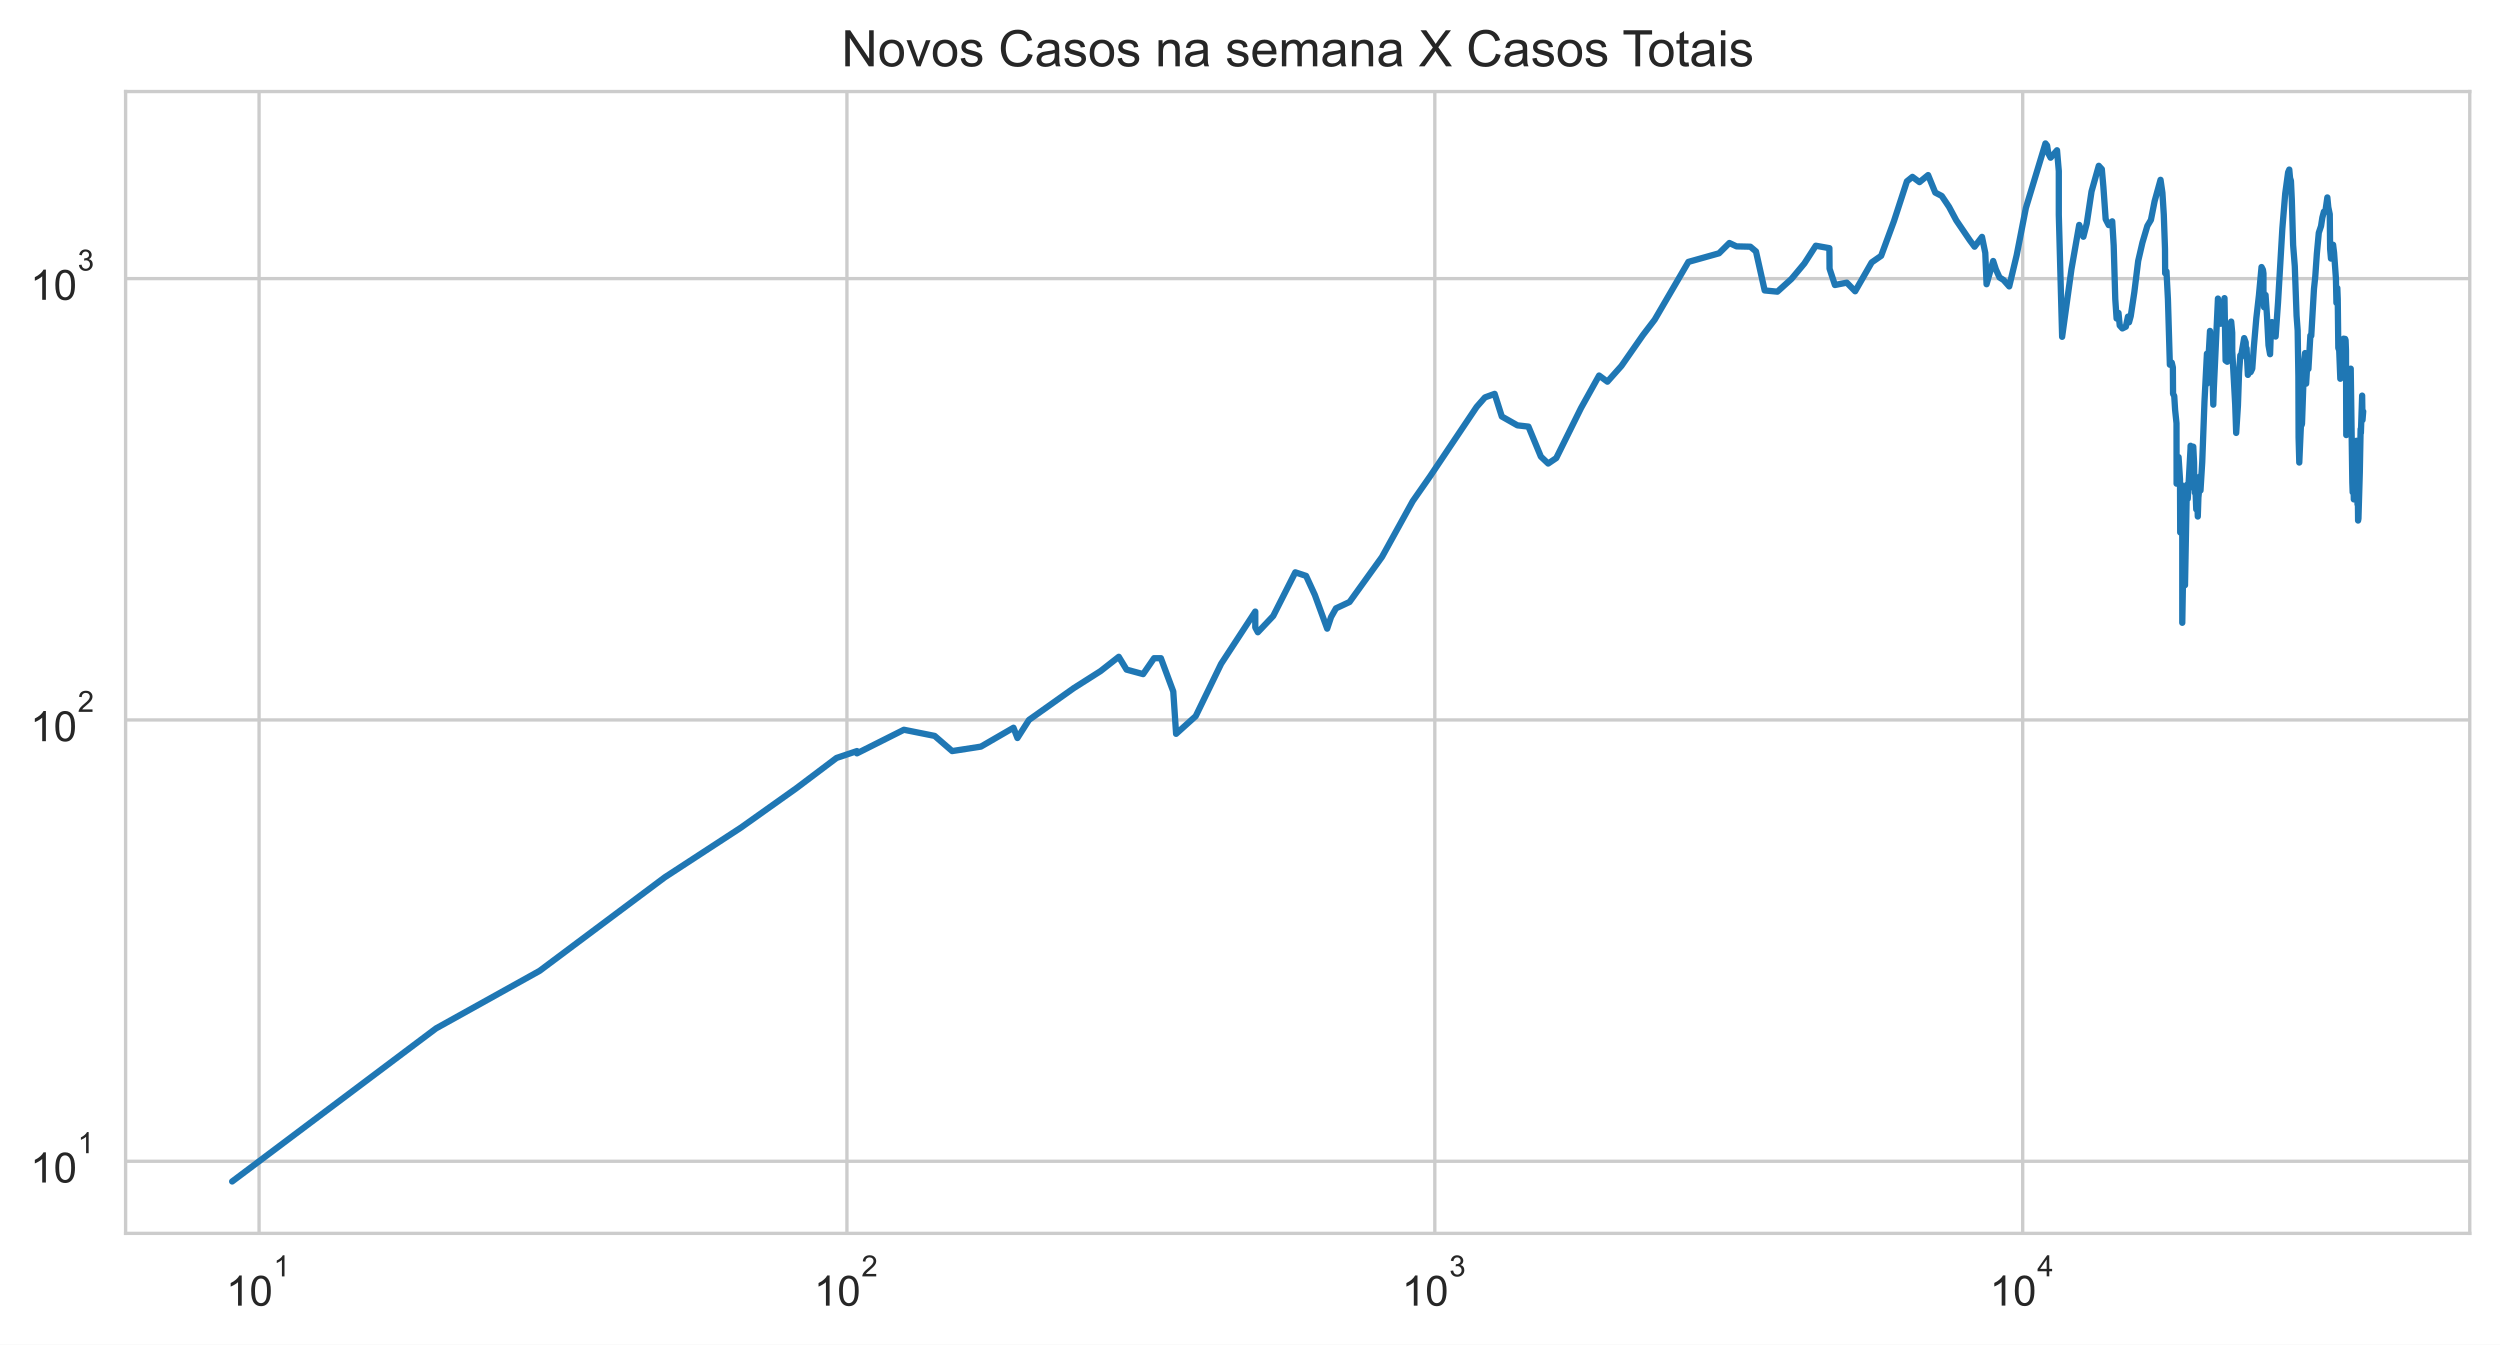
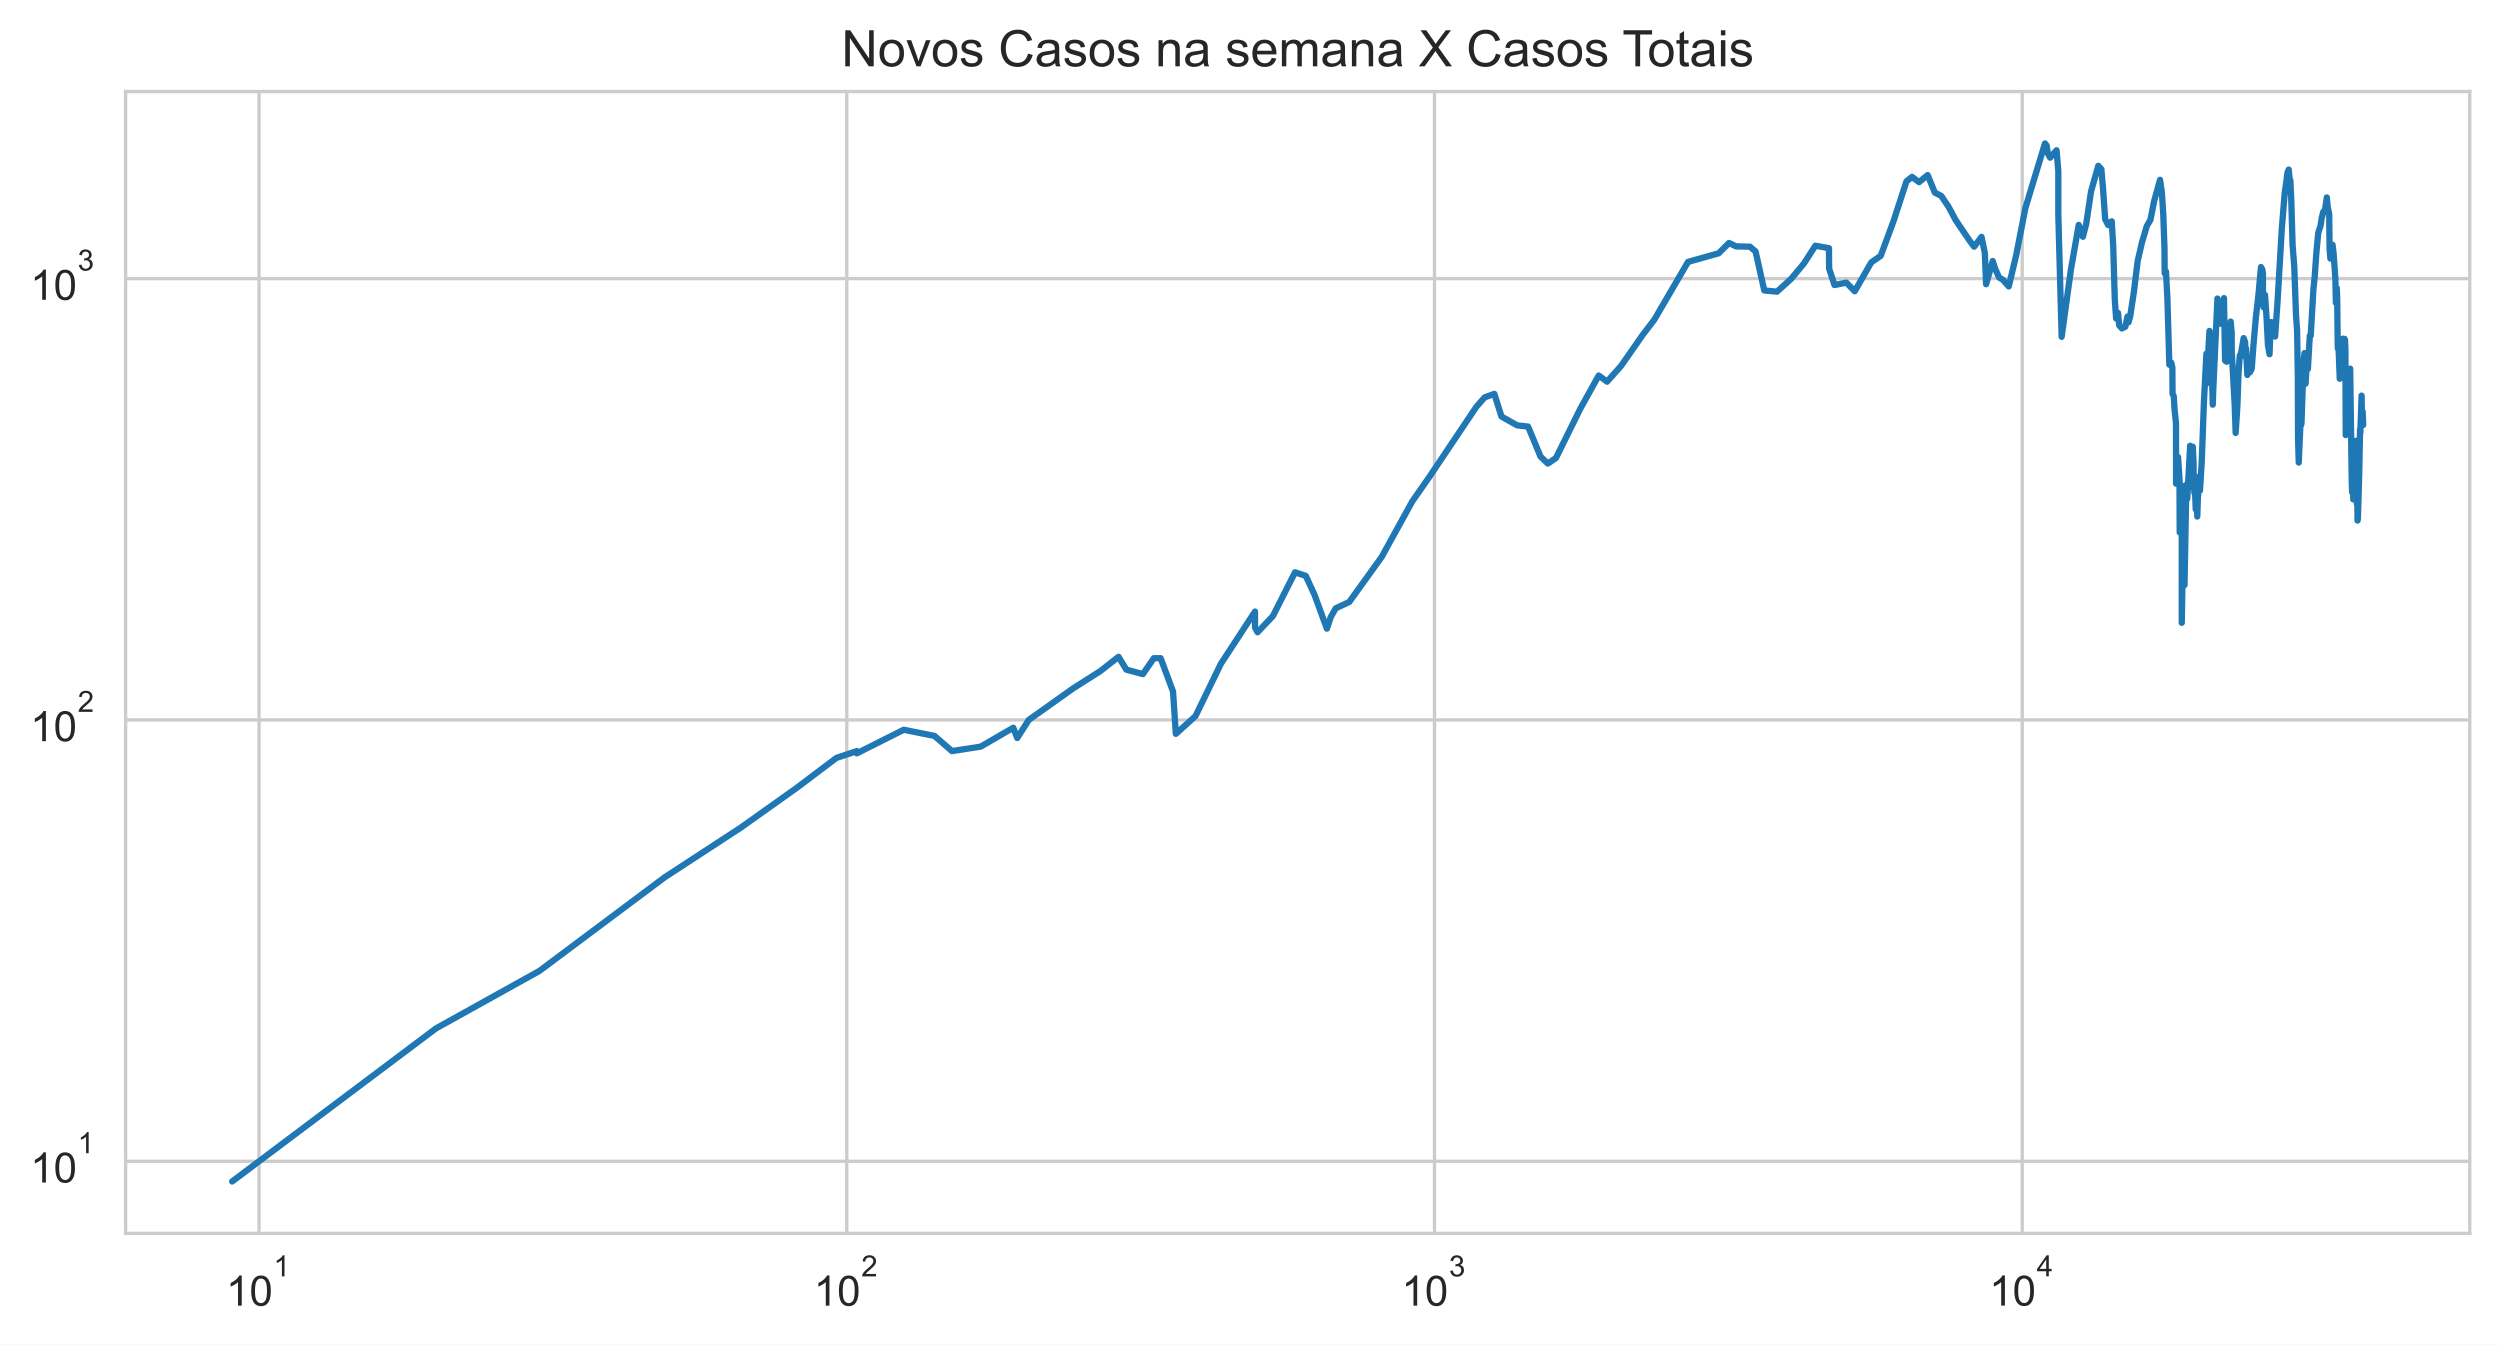
<svg xmlns="http://www.w3.org/2000/svg" xmlns:xlink="http://www.w3.org/1999/xlink" height="320.089pt" version="1.1" viewBox="0 0 595.1 320.089" width="595.1pt">
  <defs>
    <style type="text/css">*{stroke-linecap:butt;stroke-linejoin:round;}</style>
  </defs>
  <g id="figure_1">
    <g id="patch_1">
      <path d="M 0 320.089  L 595.1 320.089  L 595.1 0  L 0 0  z " style="fill:#ffffff;" />
    </g>
    <g id="axes_1">
      <g id="patch_2">
        <path d="M 29.9 293.589  L 587.9 293.589  L 587.9 21.789  L 29.9 21.789  z " style="fill:#ffffff;" />
      </g>
      <g id="matplotlib.axis_1">
        <g id="xtick_1">
          <g id="line2d_1">
-             <path clip-path="url(#p45e9670fdd)" d="M 61.667 293.589  L 61.667 21.789  " style="fill:none;stroke:#cccccc;stroke-linecap:round;stroke-width:0.8;" />
+             <path clip-path="url(#p75458b677f)" d="M 61.665 293.589  L 61.665 21.789  " style="fill:none;stroke:#cccccc;stroke-linecap:round;stroke-width:0.8;" />
          </g>
          <g id="text_1">
-             <g style="fill:#262626;" transform="translate(53.81687 310.9019)scale(0.1 -0.1)">
+             <g style="fill:#262626;" transform="translate(53.8152 310.9019)scale(0.1 -0.1)">
              <defs>
                <path d="M 2384 0  L 1822 0  L 1822 3584  Q 1619 3391 1289 3197  Q 959 3003 697 2906  L 697 3450  Q 1169 3672 1522 3987  Q 1875 4303 2022 4600  L 2384 4600  L 2384 0  z " id="ArialMT-31" transform="scale(0.015625)" />
                <path d="M 266 2259  Q 266 3072 433 3567  Q 600 4063 929 4331  Q 1259 4600 1759 4600  Q 2128 4600 2406 4451  Q 2684 4303 2865 4023  Q 3047 3744 3150 3342  Q 3253 2941 3253 2259  Q 3253 1453 3087 958  Q 2922 463 2592 192  Q 2263 -78 1759 -78  Q 1097 -78 719 397  Q 266 969 266 2259  z M 844 2259  Q 844 1131 1108 757  Q 1372 384 1759 384  Q 2147 384 2411 759  Q 2675 1134 2675 2259  Q 2675 3391 2411 3762  Q 2147 4134 1753 4134  Q 1366 4134 1134 3806  Q 844 3388 844 2259  z " id="ArialMT-30" transform="scale(0.015625)" />
              </defs>
              <use transform="translate(0 0.99375)" xlink:href="#ArialMT-31" />
              <use transform="translate(55.61523 0.99375)" xlink:href="#ArialMT-30" />
              <use transform="translate(112.9728 70.6875)scale(0.7)" xlink:href="#ArialMT-31" />
            </g>
          </g>
        </g>
        <g id="xtick_2">
          <g id="line2d_2">
-             <path clip-path="url(#p45e9670fdd)" d="M 201.605 293.589  L 201.605 21.789  " style="fill:none;stroke:#cccccc;stroke-linecap:round;stroke-width:0.8;" />
+             <path clip-path="url(#p75458b677f)" d="M 201.567 293.589  L 201.567 21.789  " style="fill:none;stroke:#cccccc;stroke-linecap:round;stroke-width:0.8;" />
          </g>
          <g id="text_2">
-             <g style="fill:#262626;" transform="translate(193.7554 310.9019)scale(0.1 -0.1)">
+             <g style="fill:#262626;" transform="translate(193.7171 310.9019)scale(0.1 -0.1)">
              <defs>
                <path d="M 3222 541  L 3222 0  L 194 0  Q 188 203 259 391  Q 375 700 629 1000  Q 884 1300 1366 1694  Q 2113 2306 2375 2664  Q 2638 3022 2638 3341  Q 2638 3675 2398 3904  Q 2159 4134 1775 4134  Q 1369 4134 1125 3890  Q 881 3647 878 3216  L 300 3275  Q 359 3922 746 4261  Q 1134 4600 1788 4600  Q 2447 4600 2831 4234  Q 3216 3869 3216 3328  Q 3216 3053 3103 2787  Q 2991 2522 2730 2228  Q 2469 1934 1863 1422  Q 1356 997 1212 845  Q 1069 694 975 541  L 3222 541  z " id="ArialMT-32" transform="scale(0.015625)" />
              </defs>
              <use transform="translate(0 0.99375)" xlink:href="#ArialMT-31" />
              <use transform="translate(55.61523 0.99375)" xlink:href="#ArialMT-30" />
              <use transform="translate(112.9728 70.6875)scale(0.7)" xlink:href="#ArialMT-32" />
            </g>
          </g>
        </g>
        <g id="xtick_3">
          <g id="line2d_3">
-             <path clip-path="url(#p45e9670fdd)" d="M 341.544 293.589  L 341.544 21.789  " style="fill:none;stroke:#cccccc;stroke-linecap:round;stroke-width:0.8;" />
+             <path clip-path="url(#p75458b677f)" d="M 341.469 293.589  L 341.469 21.789  " style="fill:none;stroke:#cccccc;stroke-linecap:round;stroke-width:0.8;" />
          </g>
          <g id="text_3">
-             <g style="fill:#262626;" transform="translate(333.6939 310.9019)scale(0.1 -0.1)">
+             <g style="fill:#262626;" transform="translate(333.6189 310.9019)scale(0.1 -0.1)">
              <defs>
                <path d="M 269 1209  L 831 1284  Q 928 806 1161 595  Q 1394 384 1728 384  Q 2125 384 2398 659  Q 2672 934 2672 1341  Q 2672 1728 2419 1979  Q 2166 2231 1775 2231  Q 1616 2231 1378 2169  L 1441 2663  Q 1497 2656 1531 2656  Q 1891 2656 2178 2843  Q 2466 3031 2466 3422  Q 2466 3731 2256 3934  Q 2047 4138 1716 4138  Q 1388 4138 1169 3931  Q 950 3725 888 3313  L 325 3413  Q 428 3978 793 4289  Q 1159 4600 1703 4600  Q 2078 4600 2393 4439  Q 2709 4278 2876 4000  Q 3044 3722 3044 3409  Q 3044 3113 2884 2869  Q 2725 2625 2413 2481  Q 2819 2388 3044 2092  Q 3269 1797 3269 1353  Q 3269 753 2831 336  Q 2394 -81 1725 -81  Q 1122 -81 723 278  Q 325 638 269 1209  z " id="ArialMT-33" transform="scale(0.015625)" />
              </defs>
              <use transform="translate(0 0.99375)" xlink:href="#ArialMT-31" />
              <use transform="translate(55.61523 0.99375)" xlink:href="#ArialMT-30" />
              <use transform="translate(112.9728 70.6875)scale(0.7)" xlink:href="#ArialMT-33" />
            </g>
          </g>
        </g>
        <g id="xtick_4">
          <g id="line2d_4">
-             <path clip-path="url(#p45e9670fdd)" d="M 481.482 293.589  L 481.482 21.789  " style="fill:none;stroke:#cccccc;stroke-linecap:round;stroke-width:0.8;" />
+             <path clip-path="url(#p75458b677f)" d="M 481.371 293.589  L 481.371 21.789  " style="fill:none;stroke:#cccccc;stroke-linecap:round;stroke-width:0.8;" />
          </g>
          <g id="text_4">
-             <g style="fill:#262626;" transform="translate(473.6323 310.8019)scale(0.1 -0.1)">
+             <g style="fill:#262626;" transform="translate(473.5208 310.8019)scale(0.1 -0.1)">
              <defs>
                <path d="M 2069 0  L 2069 1097  L 81 1097  L 81 1613  L 2172 4581  L 2631 4581  L 2631 1613  L 3250 1613  L 3250 1097  L 2631 1097  L 2631 0  L 2069 0  z M 2069 1613  L 2069 3678  L 634 1613  L 2069 1613  z " id="ArialMT-34" transform="scale(0.015625)" />
              </defs>
              <use transform="translate(0 0.201563)" xlink:href="#ArialMT-31" />
              <use transform="translate(55.61523 0.201563)" xlink:href="#ArialMT-30" />
              <use transform="translate(112.9728 69.89531)scale(0.7)" xlink:href="#ArialMT-34" />
            </g>
          </g>
        </g>
        <g id="xtick_5" />
        <g id="xtick_6" />
        <g id="xtick_7" />
        <g id="xtick_8" />
        <g id="xtick_9" />
        <g id="xtick_10" />
        <g id="xtick_11" />
        <g id="xtick_12" />
        <g id="xtick_13" />
        <g id="xtick_14" />
        <g id="xtick_15" />
        <g id="xtick_16" />
        <g id="xtick_17" />
        <g id="xtick_18" />
        <g id="xtick_19" />
        <g id="xtick_20" />
        <g id="xtick_21" />
        <g id="xtick_22" />
        <g id="xtick_23" />
        <g id="xtick_24" />
        <g id="xtick_25" />
        <g id="xtick_26" />
        <g id="xtick_27" />
        <g id="xtick_28" />
        <g id="xtick_29" />
        <g id="xtick_30" />
        <g id="xtick_31" />
        <g id="xtick_32" />
        <g id="xtick_33" />
        <g id="xtick_34" />
        <g id="xtick_35" />
        <g id="xtick_36" />
      </g>
      <g id="matplotlib.axis_2">
        <g id="ytick_1">
          <g id="line2d_5">
-             <path clip-path="url(#p45e9670fdd)" d="M 29.9 276.428  L 587.9 276.428  " style="fill:none;stroke:#cccccc;stroke-linecap:round;stroke-width:0.8;" />
+             <path clip-path="url(#p75458b677f)" d="M 29.9 276.428  L 587.9 276.428  " style="fill:none;stroke:#cccccc;stroke-linecap:round;stroke-width:0.8;" />
          </g>
          <g id="text_5">
            <g style="fill:#262626;" transform="translate(7.2 281.5839)scale(0.1 -0.1)">
              <use transform="translate(0 0.99375)" xlink:href="#ArialMT-31" />
              <use transform="translate(55.61523 0.99375)" xlink:href="#ArialMT-30" />
              <use transform="translate(112.9728 70.6875)scale(0.7)" xlink:href="#ArialMT-31" />
            </g>
          </g>
        </g>
        <g id="ytick_2">
          <g id="line2d_6">
-             <path clip-path="url(#p45e9670fdd)" d="M 29.9 171.371  L 587.9 171.371  " style="fill:none;stroke:#cccccc;stroke-linecap:round;stroke-width:0.8;" />
+             <path clip-path="url(#p75458b677f)" d="M 29.9 171.371  L 587.9 171.371  " style="fill:none;stroke:#cccccc;stroke-linecap:round;stroke-width:0.8;" />
          </g>
          <g id="text_6">
            <g style="fill:#262626;" transform="translate(7.2 176.5268)scale(0.1 -0.1)">
              <use transform="translate(0 0.99375)" xlink:href="#ArialMT-31" />
              <use transform="translate(55.61523 0.99375)" xlink:href="#ArialMT-30" />
              <use transform="translate(112.9728 70.6875)scale(0.7)" xlink:href="#ArialMT-32" />
            </g>
          </g>
        </g>
        <g id="ytick_3">
          <g id="line2d_7">
-             <path clip-path="url(#p45e9670fdd)" d="M 29.9 66.314  L 587.9 66.314  " style="fill:none;stroke:#cccccc;stroke-linecap:round;stroke-width:0.8;" />
+             <path clip-path="url(#p75458b677f)" d="M 29.9 66.314  L 587.9 66.314  " style="fill:none;stroke:#cccccc;stroke-linecap:round;stroke-width:0.8;" />
          </g>
          <g id="text_7">
            <g style="fill:#262626;" transform="translate(7.2 71.46976)scale(0.1 -0.1)">
              <use transform="translate(0 0.99375)" xlink:href="#ArialMT-31" />
              <use transform="translate(55.61523 0.99375)" xlink:href="#ArialMT-30" />
              <use transform="translate(112.9728 70.6875)scale(0.7)" xlink:href="#ArialMT-33" />
            </g>
          </g>
        </g>
        <g id="ytick_4" />
        <g id="ytick_5" />
        <g id="ytick_6" />
        <g id="ytick_7" />
        <g id="ytick_8" />
        <g id="ytick_9" />
        <g id="ytick_10" />
        <g id="ytick_11" />
        <g id="ytick_12" />
        <g id="ytick_13" />
        <g id="ytick_14" />
        <g id="ytick_15" />
        <g id="ytick_16" />
        <g id="ytick_17" />
        <g id="ytick_18" />
        <g id="ytick_19" />
        <g id="ytick_20" />
        <g id="ytick_21" />
        <g id="ytick_22" />
        <g id="ytick_23" />
      </g>
      <g id="line2d_8">
-         <path clip-path="url(#p45e9670fdd)" d="M 55.264 281.235  L 103.793 244.802  L 128.434 231.11  L 158.252 208.828  L 176.353 197.018  L 189.545 187.644  L 199.124 180.425  L 203.989 178.786  L 203.989 179.326  L 215.167 173.711  L 222.487 175.175  L 226.651 178.786  L 233.495 177.725  L 241.25 173.233  L 242.192 175.674  L 244.935 171.371  L 255.567 163.819  L 261.97 159.752  L 266.313 156.346  L 268.17 159.4  L 272.105 160.465  L 274.715 156.675  L 276.336 156.675  L 279.284 164.599  L 279.958 174.682  L 284.629 170.467  L 290.675 158.017  L 298.807 145.578  L 298.807 149.36  L 299.418 150.5  L 303.074 146.627  L 308.333 136.234  L 310.902 137.087  L 312.98 141.608  L 315.922 149.642  L 316.841 146.893  L 318.016 144.807  L 321.241 143.302  L 328.962 132.582  L 336.278 119.31  L 340.378 113.437  L 351.5 96.857  L 353.479 94.597  L 355.782 93.756  L 357.489 99.141  L 361.206 101.25  L 363.831 101.545  L 366.791 108.694  L 368.53 110.34  L 370.449 109.042  L 376.348 97.125  L 380.648 89.393  L 382.627 90.853  L 385.965 87.105  L 391.097 79.744  L 393.883 76.097  L 401.908 62.34  L 409.196 60.295  L 411.661 57.843  L 413.363 58.646  L 416.647 58.723  L 417.992 59.857  L 420.064 69.137  L 423.092 69.429  L 426.43 66.405  L 429.508 62.718  L 432.233 58.492  L 435.467 59.072  L 435.506 63.957  L 436.787 67.845  L 439.611 67.282  L 441.6 69.331  L 445.535 62.465  L 447.787 60.899  L 450.841 52.621  L 453.921 43.162  L 455.236 42.103  L 456.916 43.355  L 458.966 41.676  L 460.676 45.849  L 462.214 46.643  L 463.95 49.235  L 465.669 52.452  L 468.871 57.166  L 470.026 58.723  L 471.791 56.389  L 472.577 60.215  L 472.879 67.656  L 474.455 62.131  L 475.086 64.087  L 475.964 66.041  L 476.908 66.634  L 478.275 68.176  L 480.05 60.737  L 482.237 49.518  L 486.898 34.144  L 487.291 34.643  L 487.572 36.503  L 488.12 37.536  L 489.653 35.773  L 490.077 40.729  L 490.077 51.158  L 490.868 80.175  L 493.087 64.087  L 494.932 53.543  L 495.927 56.352  L 496.732 53.199  L 497.865 45.588  L 499.59 39.47  L 500.317 40.262  L 500.69 44.5  L 501.233 52.184  L 501.953 53.577  L 502.793 52.689  L 503.143 58.454  L 503.517 71.171  L 503.833 75.815  L 504.286 74.486  L 504.577 77.475  L 505.21 78.179  L 506.035 77.767  L 506.536 75.368  L 506.793 76.723  L 507.197 75.257  L 508.054 69.576  L 508.97 62.131  L 509.978 57.767  L 511.153 53.785  L 512.005 52.351  L 512.881 47.905  L 514.293 42.806  L 514.738 45.878  L 515.068 51.092  L 515.357 59.267  L 515.395 65.054  L 515.708 64.612  L 516.053 71.222  L 516.512 86.818  L 516.965 86.321  L 517.228 87.467  L 517.272 93.756  L 517.555 94.259  L 517.763 97.575  L 518.096 100.762  L 518.116 115.134  L 518.375 115.134  L 518.587 108.809  L 518.926 114.082  L 518.975 126.734  L 519.24 115.401  L 519.465 126.392  L 519.468 148.247  L 519.757 131.427  L 520.119 139.291  L 520.119 139.291  L 520.567 115.401  L 520.775 118.731  L 521.427 106.882  L 521.449 106.112  L 521.449 113.181  L 521.863 106.993  L 522.085 106.33  L 522.272 110.101  L 522.324 116.347  L 522.47 116.347  L 522.47 117.314  L 522.535 114.474  L 522.794 121.246  L 523.052 119.31  L 523.163 122.95  L 523.306 118.444  L 523.492 116.484  L 523.626 113.437  L 523.805 116.759  L 524.219 109.982  L 524.755 95.539  L 525.337 84.179  L 525.357 91.325  L 526.068 78.775  L 526.344 81.365  L 526.617 87.105  L 526.848 96.325  L 526.974 92.605  L 526.974 92.605  L 527.961 71.07  L 528.372 76.21  L 528.597 77.069  L 528.926 75.703  L 529.516 70.969  L 529.516 70.969  L 529.778 85.828  L 530.166 86.109  L 530.672 79.197  L 531.111 76.552  L 531.355 79.197  L 531.363 83.91  L 531.371 83.709  L 532.06 96.237  L 532.3 103.051  L 532.717 96.59  L 532.986 88.717  L 533.285 84.586  L 533.543 84.314  L 534.2 80.485  L 534.564 81.492  L 534.645 84.996  L 534.77 82.914  L 535.085 89.242  L 535.464 88.568  L 535.748 88.568  L 536.13 87.758  L 536.522 82.392  L 537.099 75.703  L 537.712 70.317  L 538.335 63.569  L 538.665 64.218  L 538.793 65.098  L 538.793 69.04  L 538.947 73.142  L 539.293 70.217  L 539.651 75.479  L 539.996 82.198  L 540.368 84.314  L 540.488 80.923  L 540.8 76.666  L 541.038 79.197  L 541.404 78.715  L 541.687 80.113  L 542.262 71.991  L 543.292 54.378  L 543.974 46.054  L 544.662 41.016  L 544.938 40.365  L 545.12 42.372  L 545.333 43.052  L 545.543 47.571  L 545.855 58.338  L 546.25 63.355  L 546.676 75.146  L 546.933 78.655  L 547.105 89.696  L 547.156 104.188  L 547.319 110.101  L 547.782 99.706  L 547.89 101.152  L 547.968 100.859  L 548.478 86.109  L 548.698 84.044  L 548.794 89.925  L 548.951 91.325  L 549.276 85.968  L 549.495 87.831  L 549.96 79.867  L 550.172 79.928  L 550.82 68.75  L 551.121 65.905  L 551.504 60.375  L 551.965 55.408  L 552.496 53.82  L 552.813 51.784  L 553.18 50.379  L 553.51 50.443  L 554.002 47  L 554.228 49.329  L 554.574 50.994  L 554.662 59.267  L 554.864 61.552  L 555.369 58.262  L 555.601 60.136  L 556.039 66.268  L 556.162 72.094  L 556.373 68.558  L 556.476 71.171  L 556.61 82.849  L 556.823 83.376  L 557.086 90.156  L 557.247 88.42  L 557.745 80.986  L 557.887 80.61  L 558.077 81.302  L 558.233 80.672  L 558.343 80.986  L 558.436 83.442  L 558.506 103.564  L 559.094 90.002  L 559.244 90.156  L 559.479 88.568  L 559.482 90.31  L 559.566 87.758  L 559.945 114.869  L 560.029 117.174  L 560.095 112.173  L 560.155 113.952  L 560.227 114.343  L 560.302 118.875  L 560.401 115.001  L 560.498 116.621  L 560.856 105.569  L 560.936 104.926  L 561.038 109.745  L 561.137 109.51  L 561.178 120.045  L 561.26 117.734  L 561.32 123.907  L 561.405 123.426  L 561.73 112.423  L 561.92 102.142  L 561.986 103.051  L 562.284 94.175  L 562.371 99.992  L 562.536 97.939  L 562.536 97.939  " style="fill:none;stroke:#1f77b4;stroke-linecap:round;stroke-width:1.5;" />
+         <path clip-path="url(#p75458b677f)" d="M 55.264 281.235  L 103.78 244.802  L 128.415 231.11  L 158.225 208.828  L 176.321 197.018  L 189.509 187.644  L 199.087 180.425  L 203.95 178.786  L 203.95 179.326  L 215.125 173.711  L 222.443 175.175  L 226.606 178.786  L 233.449 177.725  L 241.201 173.233  L 242.143 175.674  L 244.885 171.371  L 255.514 163.819  L 261.916 159.752  L 266.257 156.346  L 268.114 159.4  L 272.048 160.465  L 274.658 156.675  L 276.278 156.675  L 279.226 164.599  L 279.899 174.682  L 284.569 170.467  L 290.613 158.017  L 298.744 145.578  L 298.744 149.36  L 299.354 150.5  L 303.009 146.627  L 308.267 136.234  L 310.836 137.087  L 312.912 141.608  L 315.853 149.642  L 316.773 146.893  L 317.947 144.807  L 321.171 143.302  L 328.89 132.582  L 336.204 119.31  L 340.303 113.437  L 351.422 96.857  L 353.401 94.597  L 355.704 93.756  L 357.41 99.141  L 361.126 101.25  L 363.751 101.545  L 366.709 108.694  L 368.448 110.34  L 370.367 109.042  L 376.264 97.125  L 380.563 89.393  L 382.542 90.853  L 385.879 87.105  L 391.009 79.744  L 393.794 76.097  L 401.818 62.34  L 409.104 60.295  L 411.568 57.843  L 413.269 58.646  L 416.552 58.723  L 417.897 59.857  L 419.968 69.137  L 422.996 69.429  L 426.333 66.405  L 429.41 62.718  L 432.135 58.492  L 435.367 59.072  L 435.406 63.957  L 436.687 67.845  L 439.511 67.282  L 441.499 69.331  L 445.432 62.465  L 447.684 60.899  L 450.737 52.621  L 453.817 43.162  L 455.132 42.103  L 456.811 43.355  L 458.861 41.676  L 460.57 45.849  L 462.108 46.643  L 463.843 49.235  L 465.562 52.452  L 468.762 57.166  L 469.918 58.723  L 471.682 56.389  L 472.468 60.215  L 472.77 67.656  L 474.345 62.131  L 474.976 64.087  L 475.854 66.041  L 476.798 66.634  L 478.165 68.176  L 479.938 60.737  L 482.126 49.518  L 486.785 34.144  L 487.178 34.643  L 487.459 36.503  L 488.006 37.536  L 489.539 35.773  L 489.963 40.729  L 489.963 51.158  L 490.754 80.175  L 492.973 64.087  L 494.817 53.543  L 495.812 56.352  L 496.616 53.199  L 497.749 45.588  L 499.474 39.47  L 500.2 40.262  L 500.574 44.5  L 501.116 52.184  L 501.836 53.577  L 502.676 52.689  L 503.026 58.454  L 503.399 71.171  L 503.716 75.815  L 504.168 74.486  L 504.46 77.475  L 505.092 78.179  L 505.917 77.767  L 506.418 75.368  L 506.675 76.723  L 507.078 75.257  L 507.936 69.576  L 508.851 62.131  L 509.859 57.767  L 511.034 53.785  L 511.886 52.351  L 512.762 47.905  L 514.173 42.806  L 514.618 45.878  L 514.947 51.092  L 515.237 59.267  L 515.275 65.054  L 515.587 64.612  L 515.932 71.222  L 516.391 86.818  L 516.844 86.321  L 517.108 87.467  L 517.151 93.756  L 517.434 94.259  L 517.642 97.575  L 517.975 100.762  L 517.995 115.134  L 518.254 115.134  L 518.466 108.809  L 518.804 114.082  L 518.854 126.734  L 519.119 115.401  L 519.343 126.392  L 519.347 148.247  L 519.635 131.427  L 519.997 139.291  L 519.997 139.291  L 520.446 115.401  L 520.653 118.731  L 521.305 106.882  L 521.327 106.112  L 521.327 113.181  L 521.741 106.993  L 521.963 106.33  L 522.149 110.101  L 522.202 116.347  L 522.348 116.347  L 522.348 117.314  L 522.413 114.474  L 522.672 121.246  L 522.93 119.31  L 523.04 122.95  L 523.184 118.444  L 523.37 116.484  L 523.504 113.437  L 523.683 116.759  L 524.096 109.982  L 524.632 95.539  L 525.214 84.179  L 525.234 91.325  L 525.944 78.775  L 526.221 81.365  L 526.493 87.105  L 526.724 96.325  L 526.851 92.605  L 527.837 71.07  L 528.249 76.21  L 528.473 77.069  L 528.802 75.703  L 529.392 70.969  L 529.392 70.969  L 529.654 85.828  L 530.042 86.109  L 530.547 79.197  L 530.986 76.552  L 531.23 79.197  L 531.238 83.91  L 531.246 83.709  L 531.935 96.237  L 532.175 103.051  L 532.592 96.59  L 532.861 88.717  L 533.16 84.586  L 533.418 84.314  L 534.075 80.485  L 534.439 81.492  L 534.52 84.996  L 534.644 82.914  L 534.959 89.242  L 535.338 88.568  L 535.622 88.568  L 536.004 87.758  L 536.396 82.392  L 536.973 75.703  L 537.585 70.317  L 538.208 63.569  L 538.539 64.218  L 538.667 65.098  L 538.667 69.04  L 538.82 73.142  L 539.166 70.217  L 539.524 75.479  L 539.869 82.198  L 540.241 84.314  L 540.361 80.923  L 540.673 76.666  L 540.911 79.197  L 541.277 78.715  L 541.559 80.113  L 542.134 71.991  L 543.165 54.378  L 543.847 46.054  L 544.534 41.016  L 544.81 40.365  L 544.992 42.372  L 545.205 43.052  L 545.415 47.571  L 545.727 58.338  L 546.122 63.355  L 546.547 75.146  L 546.805 78.655  L 546.976 89.696  L 547.028 104.188  L 547.19 110.101  L 547.653 99.706  L 547.761 101.152  L 547.839 100.859  L 548.349 86.109  L 548.569 84.044  L 548.665 89.925  L 548.822 91.325  L 549.147 85.968  L 549.366 87.831  L 549.83 79.867  L 550.043 79.928  L 550.691 68.75  L 550.991 65.905  L 551.374 60.375  L 551.835 55.408  L 552.366 53.82  L 552.683 51.784  L 553.05 50.379  L 553.379 50.443  L 553.871 47  L 554.098 49.329  L 554.443 50.994  L 554.531 59.267  L 554.733 61.552  L 555.238 58.262  L 555.47 60.136  L 555.908 66.268  L 556.031 72.094  L 556.242 68.558  L 556.344 71.171  L 556.479 82.849  L 556.692 83.376  L 556.955 90.156  L 557.116 88.42  L 557.614 80.986  L 557.755 80.61  L 557.945 81.302  L 558.102 80.672  L 558.212 80.986  L 558.304 83.442  L 558.374 103.564  L 558.962 90.002  L 559.112 90.156  L 559.347 88.568  L 559.35 90.31  L 559.434 87.758  L 559.813 114.869  L 559.897 117.174  L 559.963 112.173  L 560.023 113.952  L 560.095 114.343  L 560.17 118.875  L 560.269 115.001  L 560.365 116.621  L 560.724 105.569  L 560.804 104.926  L 560.906 109.745  L 561.004 109.51  L 561.045 120.045  L 561.127 117.734  L 561.188 123.907  L 561.272 123.426  L 561.598 112.423  L 561.787 102.142  L 561.854 103.051  L 562.152 94.175  L 562.238 99.992  L 562.404 97.939  L 562.536 101.152  L 562.536 101.152  " style="fill:none;stroke:#1f77b4;stroke-linecap:round;stroke-width:1.5;" />
      </g>
      <g id="patch_3">
        <path d="M 29.9 293.589  L 29.9 21.789  " style="fill:none;stroke:#cccccc;stroke-linecap:square;stroke-linejoin:miter;stroke-width:0.8;" />
      </g>
      <g id="patch_4">
        <path d="M 587.9 293.589  L 587.9 21.789  " style="fill:none;stroke:#cccccc;stroke-linecap:square;stroke-linejoin:miter;stroke-width:0.8;" />
      </g>
      <g id="patch_5">
        <path d="M 29.9 293.589  L 587.9 293.589  " style="fill:none;stroke:#cccccc;stroke-linecap:square;stroke-linejoin:miter;stroke-width:0.8;" />
      </g>
      <g id="patch_6">
        <path d="M 29.9 21.789  L 587.9 21.789  " style="fill:none;stroke:#cccccc;stroke-linecap:square;stroke-linejoin:miter;stroke-width:0.8;" />
      </g>
      <g id="text_8">
        <g style="fill:#262626;" transform="translate(200.2953 15.78937)scale(0.12 -0.12)">
          <defs>
            <path d="M 488 0  L 488 4581  L 1109 4581  L 3516 984  L 3516 4581  L 4097 4581  L 4097 0  L 3475 0  L 1069 3600  L 1069 0  L 488 0  z " id="ArialMT-4e" transform="scale(0.015625)" />
            <path d="M 213 1659  Q 213 2581 725 3025  Q 1153 3394 1769 3394  Q 2453 3394 2887 2945  Q 3322 2497 3322 1706  Q 3322 1066 3130 698  Q 2938 331 2570 128  Q 2203 -75 1769 -75  Q 1072 -75 642 372  Q 213 819 213 1659  z M 791 1659  Q 791 1022 1069 705  Q 1347 388 1769 388  Q 2188 388 2466 706  Q 2744 1025 2744 1678  Q 2744 2294 2464 2611  Q 2184 2928 1769 2928  Q 1347 2928 1069 2612  Q 791 2297 791 1659  z " id="ArialMT-6f" transform="scale(0.015625)" />
            <path d="M 1344 0  L 81 3319  L 675 3319  L 1388 1331  Q 1503 1009 1600 663  Q 1675 925 1809 1294  L 2547 3319  L 3125 3319  L 1869 0  L 1344 0  z " id="ArialMT-76" transform="scale(0.015625)" />
            <path d="M 197 991  L 753 1078  Q 800 744 1014 566  Q 1228 388 1613 388  Q 2000 388 2187 545  Q 2375 703 2375 916  Q 2375 1106 2209 1216  Q 2094 1291 1634 1406  Q 1016 1563 777 1677  Q 538 1791 414 1992  Q 291 2194 291 2438  Q 291 2659 392 2848  Q 494 3038 669 3163  Q 800 3259 1026 3326  Q 1253 3394 1513 3394  Q 1903 3394 2198 3281  Q 2494 3169 2634 2976  Q 2775 2784 2828 2463  L 2278 2388  Q 2241 2644 2061 2787  Q 1881 2931 1553 2931  Q 1166 2931 1000 2803  Q 834 2675 834 2503  Q 834 2394 903 2306  Q 972 2216 1119 2156  Q 1203 2125 1616 2013  Q 2213 1853 2448 1751  Q 2684 1650 2818 1456  Q 2953 1263 2953 975  Q 2953 694 2789 445  Q 2625 197 2315 61  Q 2006 -75 1616 -75  Q 969 -75 630 194  Q 291 463 197 991  z " id="ArialMT-73" transform="scale(0.015625)" />
            <path id="ArialMT-20" transform="scale(0.015625)" />
            <path d="M 3763 1606  L 4369 1453  Q 4178 706 3683 314  Q 3188 -78 2472 -78  Q 1731 -78 1267 223  Q 803 525 561 1097  Q 319 1669 319 2325  Q 319 3041 592 3573  Q 866 4106 1370 4382  Q 1875 4659 2481 4659  Q 3169 4659 3637 4309  Q 4106 3959 4291 3325  L 3694 3184  Q 3534 3684 3231 3912  Q 2928 4141 2469 4141  Q 1941 4141 1586 3887  Q 1231 3634 1087 3207  Q 944 2781 944 2328  Q 944 1744 1114 1308  Q 1284 872 1643 656  Q 2003 441 2422 441  Q 2931 441 3284 734  Q 3638 1028 3763 1606  z " id="ArialMT-43" transform="scale(0.015625)" />
            <path d="M 2588 409  Q 2275 144 1986 34  Q 1697 -75 1366 -75  Q 819 -75 525 192  Q 231 459 231 875  Q 231 1119 342 1320  Q 453 1522 633 1644  Q 813 1766 1038 1828  Q 1203 1872 1538 1913  Q 2219 1994 2541 2106  Q 2544 2222 2544 2253  Q 2544 2597 2384 2738  Q 2169 2928 1744 2928  Q 1347 2928 1158 2789  Q 969 2650 878 2297  L 328 2372  Q 403 2725 575 2942  Q 747 3159 1072 3276  Q 1397 3394 1825 3394  Q 2250 3394 2515 3294  Q 2781 3194 2906 3042  Q 3031 2891 3081 2659  Q 3109 2516 3109 2141  L 3109 1391  Q 3109 606 3145 398  Q 3181 191 3288 0  L 2700 0  Q 2613 175 2588 409  z M 2541 1666  Q 2234 1541 1622 1453  Q 1275 1403 1131 1340  Q 988 1278 909 1158  Q 831 1038 831 891  Q 831 666 1001 516  Q 1172 366 1500 366  Q 1825 366 2078 508  Q 2331 650 2450 897  Q 2541 1088 2541 1459  L 2541 1666  z " id="ArialMT-61" transform="scale(0.015625)" />
            <path d="M 422 0  L 422 3319  L 928 3319  L 928 2847  Q 1294 3394 1984 3394  Q 2284 3394 2536 3286  Q 2788 3178 2913 3003  Q 3038 2828 3088 2588  Q 3119 2431 3119 2041  L 3119 0  L 2556 0  L 2556 2019  Q 2556 2363 2490 2533  Q 2425 2703 2258 2804  Q 2091 2906 1866 2906  Q 1506 2906 1245 2678  Q 984 2450 984 1813  L 984 0  L 422 0  z " id="ArialMT-6e" transform="scale(0.015625)" />
            <path d="M 2694 1069  L 3275 997  Q 3138 488 2766 206  Q 2394 -75 1816 -75  Q 1088 -75 661 373  Q 234 822 234 1631  Q 234 2469 665 2931  Q 1097 3394 1784 3394  Q 2450 3394 2872 2941  Q 3294 2488 3294 1666  Q 3294 1616 3291 1516  L 816 1516  Q 847 969 1125 678  Q 1403 388 1819 388  Q 2128 388 2347 550  Q 2566 713 2694 1069  z M 847 1978  L 2700 1978  Q 2663 2397 2488 2606  Q 2219 2931 1791 2931  Q 1403 2931 1139 2672  Q 875 2413 847 1978  z " id="ArialMT-65" transform="scale(0.015625)" />
            <path d="M 422 0  L 422 3319  L 925 3319  L 925 2853  Q 1081 3097 1340 3245  Q 1600 3394 1931 3394  Q 2300 3394 2536 3241  Q 2772 3088 2869 2813  Q 3263 3394 3894 3394  Q 4388 3394 4653 3120  Q 4919 2847 4919 2278  L 4919 0  L 4359 0  L 4359 2091  Q 4359 2428 4304 2576  Q 4250 2725 4106 2815  Q 3963 2906 3769 2906  Q 3419 2906 3187 2673  Q 2956 2441 2956 1928  L 2956 0  L 2394 0  L 2394 2156  Q 2394 2531 2256 2718  Q 2119 2906 1806 2906  Q 1569 2906 1367 2781  Q 1166 2656 1075 2415  Q 984 2175 984 1722  L 984 0  L 422 0  z " id="ArialMT-6d" transform="scale(0.015625)" />
            <path d="M 28 0  L 1800 2388  L 238 4581  L 959 4581  L 1791 3406  Q 2050 3041 2159 2844  Q 2313 3094 2522 3366  L 3444 4581  L 4103 4581  L 2494 2422  L 4228 0  L 3478 0  L 2325 1634  Q 2228 1775 2125 1941  Q 1972 1691 1906 1597  L 756 0  L 28 0  z " id="ArialMT-58" transform="scale(0.015625)" />
            <path d="M 1659 0  L 1659 4041  L 150 4041  L 150 4581  L 3781 4581  L 3781 4041  L 2266 4041  L 2266 0  L 1659 0  z " id="ArialMT-54" transform="scale(0.015625)" />
            <path d="M 1650 503  L 1731 6  Q 1494 -44 1306 -44  Q 1000 -44 831 53  Q 663 150 594 308  Q 525 466 525 972  L 525 2881  L 113 2881  L 113 3319  L 525 3319  L 525 4141  L 1084 4478  L 1084 3319  L 1650 3319  L 1650 2881  L 1084 2881  L 1084 941  Q 1084 700 1114 631  Q 1144 563 1211 522  Q 1278 481 1403 481  Q 1497 481 1650 503  z " id="ArialMT-74" transform="scale(0.015625)" />
            <path d="M 425 3934  L 425 4581  L 988 4581  L 988 3934  L 425 3934  z M 425 0  L 425 3319  L 988 3319  L 988 0  L 425 0  z " id="ArialMT-69" transform="scale(0.015625)" />
          </defs>
          <use xlink:href="#ArialMT-4e" />
          <use x="72.217" xlink:href="#ArialMT-6f" />
          <use x="127.832" xlink:href="#ArialMT-76" />
          <use x="177.832" xlink:href="#ArialMT-6f" />
          <use x="233.447" xlink:href="#ArialMT-73" />
          <use x="283.447" xlink:href="#ArialMT-20" />
          <use x="311.23" xlink:href="#ArialMT-43" />
          <use x="383.447" xlink:href="#ArialMT-61" />
          <use x="439.062" xlink:href="#ArialMT-73" />
          <use x="489.062" xlink:href="#ArialMT-6f" />
          <use x="544.678" xlink:href="#ArialMT-73" />
          <use x="594.678" xlink:href="#ArialMT-20" />
          <use x="622.461" xlink:href="#ArialMT-6e" />
          <use x="678.076" xlink:href="#ArialMT-61" />
          <use x="733.691" xlink:href="#ArialMT-20" />
          <use x="761.475" xlink:href="#ArialMT-73" />
          <use x="811.475" xlink:href="#ArialMT-65" />
          <use x="867.09" xlink:href="#ArialMT-6d" />
          <use x="950.391" xlink:href="#ArialMT-61" />
          <use x="1006.006" xlink:href="#ArialMT-6e" />
          <use x="1061.621" xlink:href="#ArialMT-61" />
          <use x="1117.236" xlink:href="#ArialMT-20" />
          <use x="1145.02" xlink:href="#ArialMT-58" />
          <use x="1211.719" xlink:href="#ArialMT-20" />
          <use x="1239.502" xlink:href="#ArialMT-43" />
          <use x="1311.719" xlink:href="#ArialMT-61" />
          <use x="1367.334" xlink:href="#ArialMT-73" />
          <use x="1417.334" xlink:href="#ArialMT-6f" />
          <use x="1472.949" xlink:href="#ArialMT-73" />
          <use x="1522.949" xlink:href="#ArialMT-20" />
          <use x="1548.982" xlink:href="#ArialMT-54" />
          <use x="1598.941" xlink:href="#ArialMT-6f" />
          <use x="1654.557" xlink:href="#ArialMT-74" />
          <use x="1682.34" xlink:href="#ArialMT-61" />
          <use x="1737.955" xlink:href="#ArialMT-69" />
          <use x="1760.172" xlink:href="#ArialMT-73" />
        </g>
      </g>
    </g>
  </g>
  <defs>
-     <clipPath id="p45e9670fdd">
+     <clipPath id="p75458b677f">
      <rect height="271.8" width="558" x="29.9" y="21.789" />
    </clipPath>
  </defs>
</svg>
